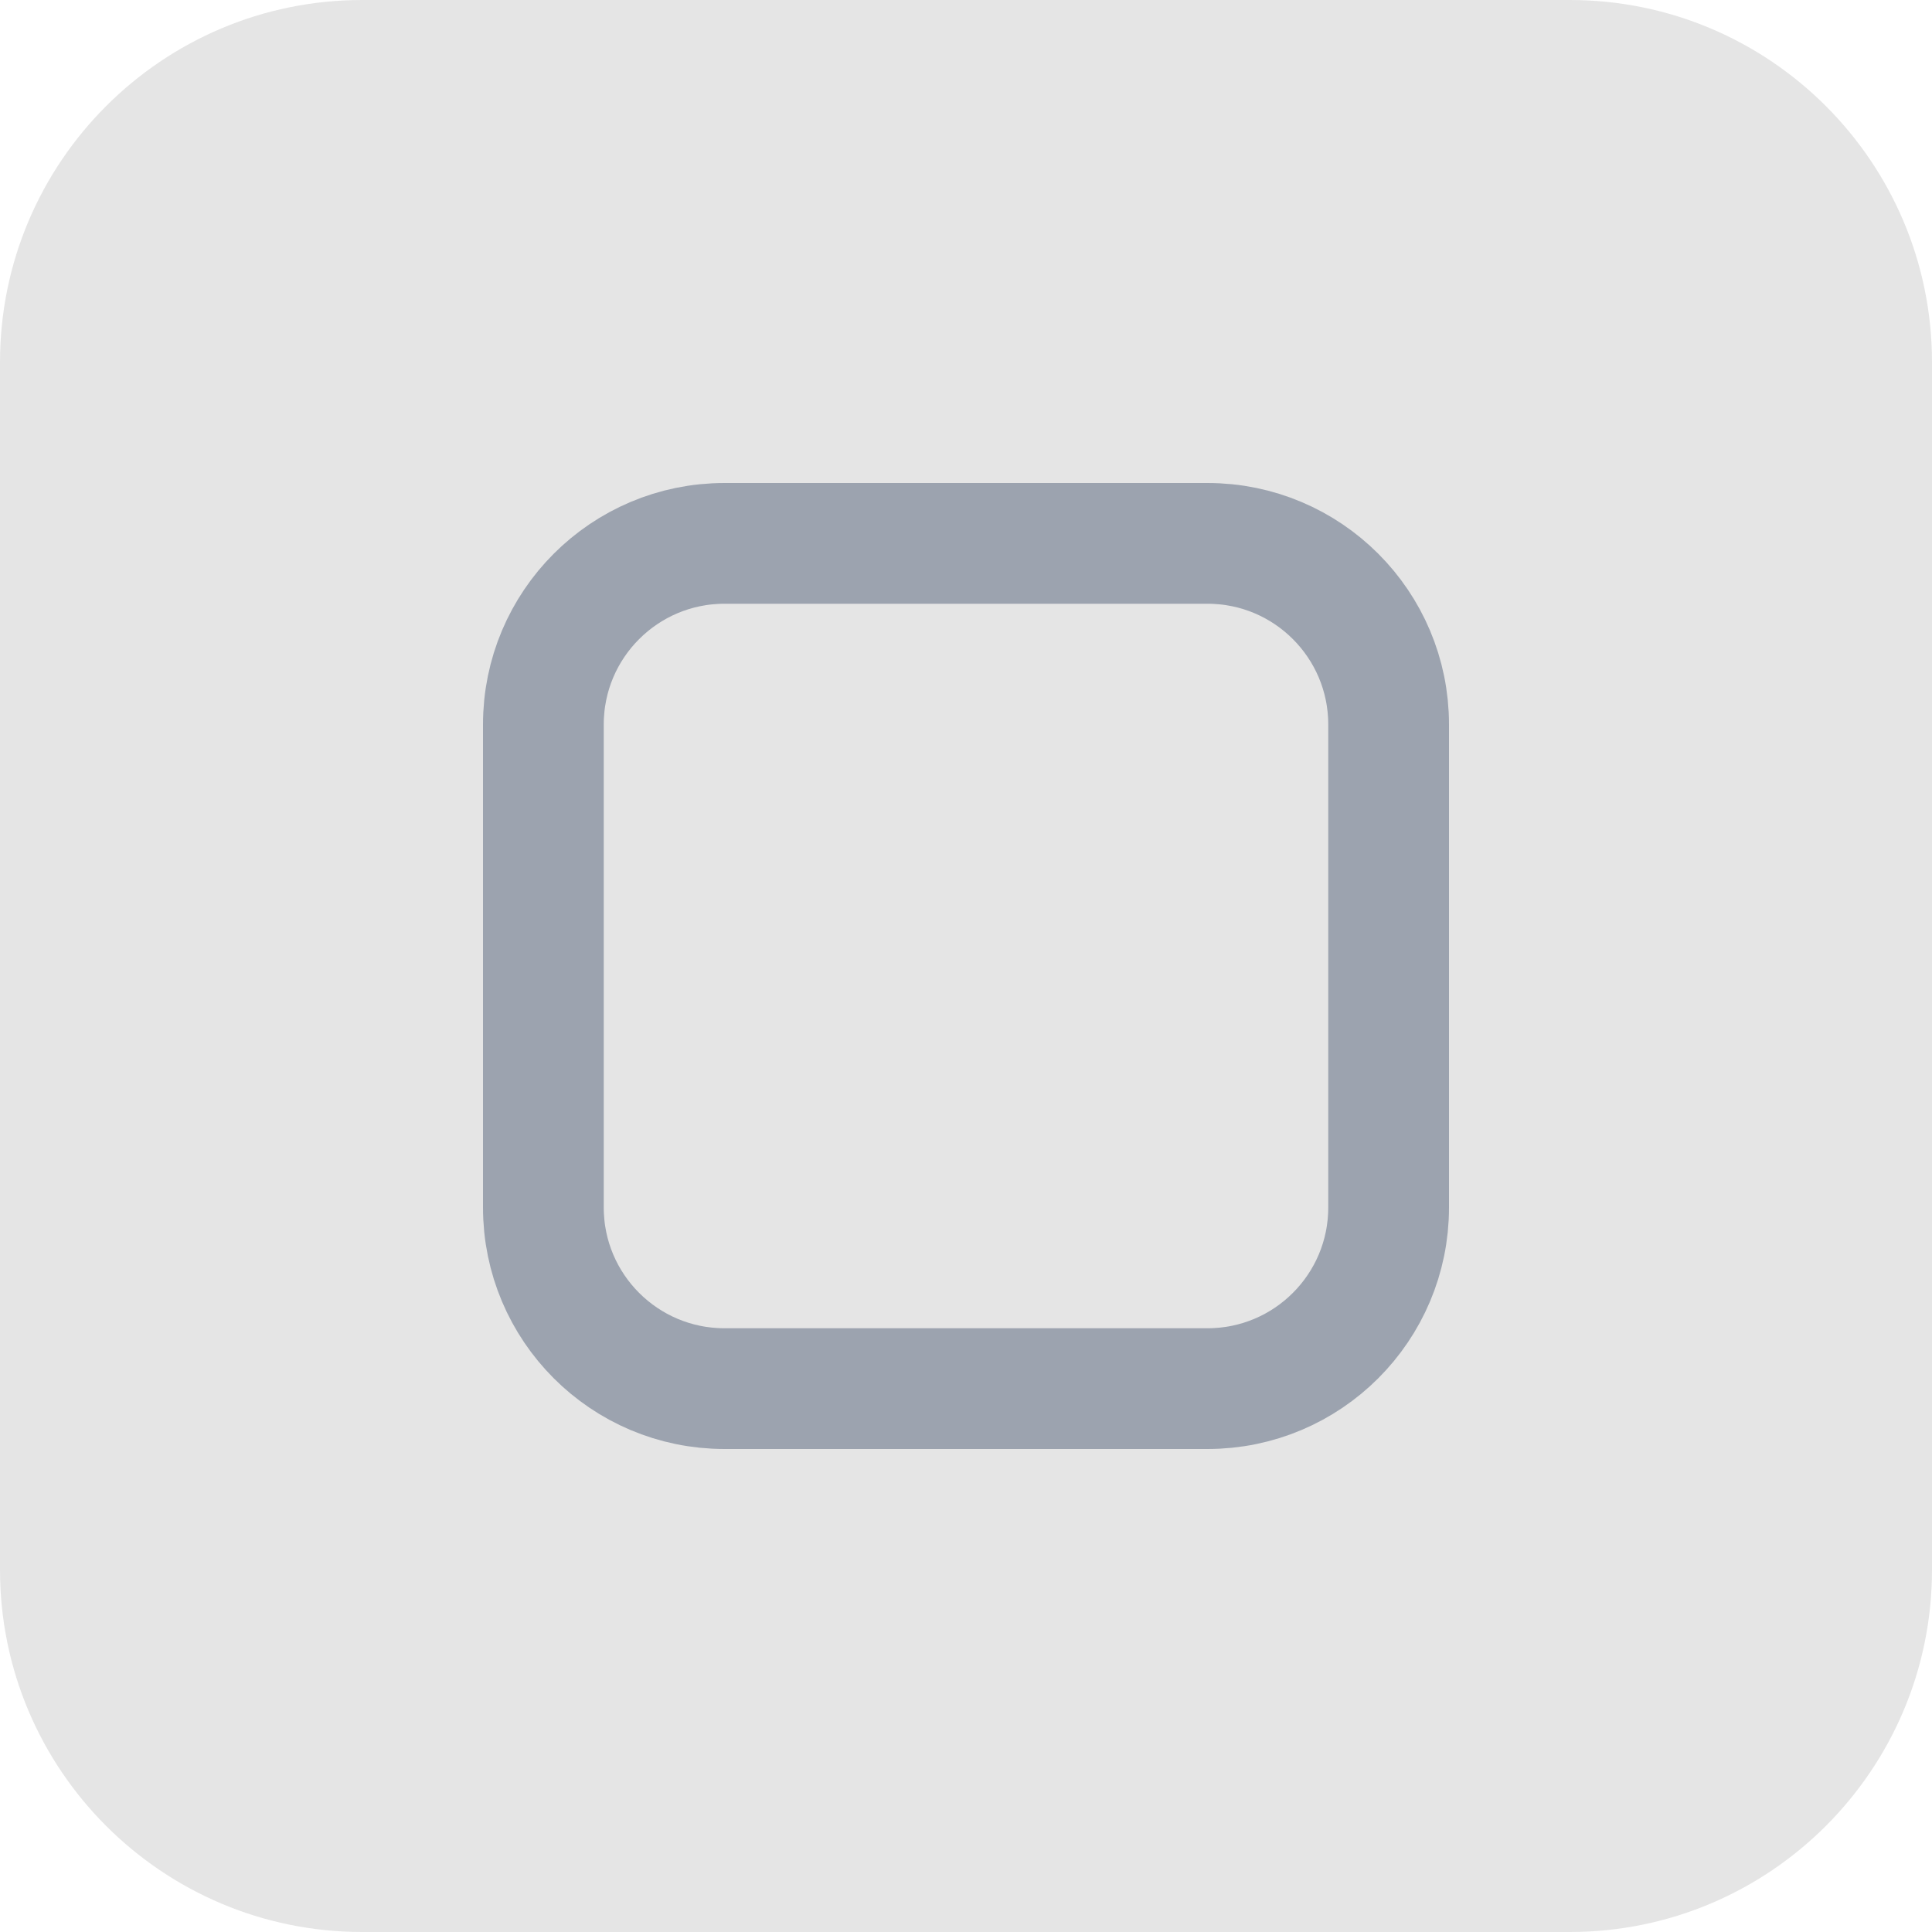
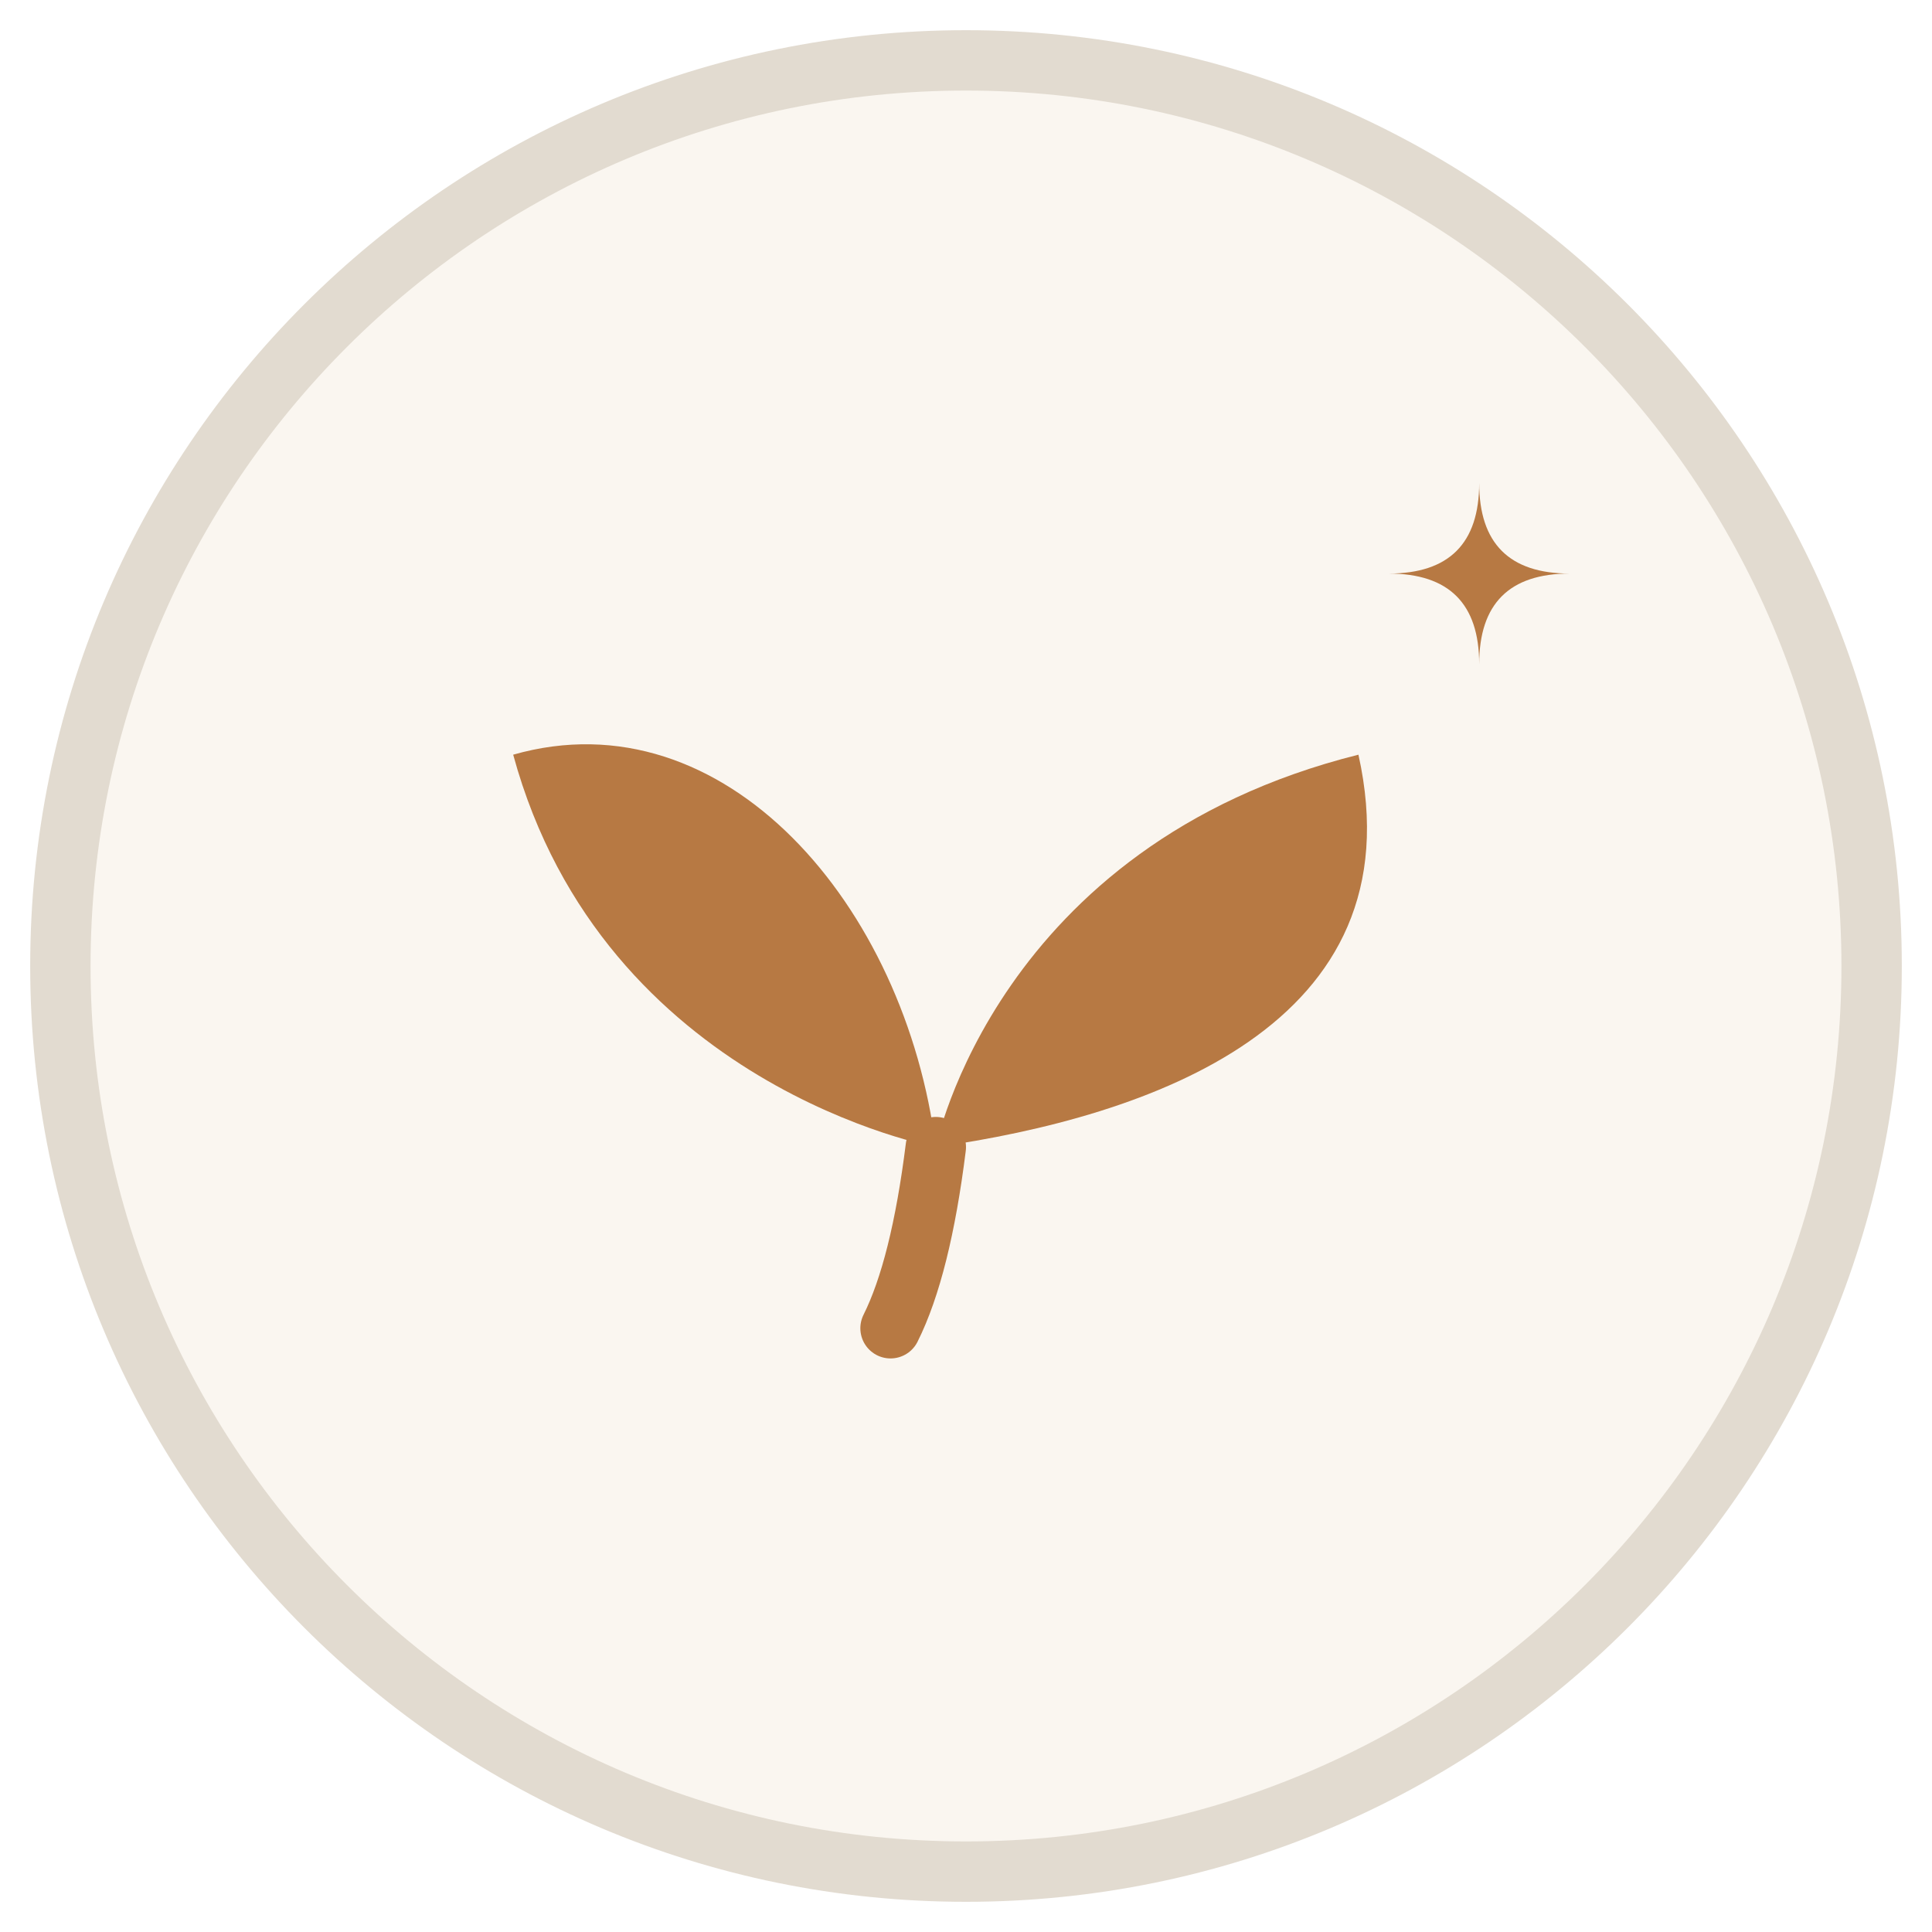
- <svg xmlns="http://www.w3.org/2000/svg" viewBox="0 0 32 32">
-   <rect width="32" height="32" rx="6" fill="#e5e5e5" />
-   <rect x="9" y="9" width="14" height="14" rx="3" fill="none" stroke="#9ca3af" stroke-width="2" />
+ <svg xmlns="http://www.w3.org/2000/svg" viewBox="0 0 64 64">
+   <circle cx="32" cy="32" r="30" fill="#FAF6F0" stroke="#E2DBD0" stroke-width="2" />
+   <path d="M31 38 C31 38 20 36 17 25 C24 23 30 30 31 38 Z" fill="#B77943" />
+   <path d="M31 38 C31 38 33 28 45 25 C47 34 38 37 31 38 Z" fill="#B77943" />
+   <path d="M31 38 Q30.5 42 29.5 44" stroke="#B77943" stroke-width="2" stroke-linecap="round" fill="none" />
+   <path d="M49 16 Q49 19 52 19 Q49 19 49 22 Q49 19 46 19 Q49 19 49 16 Z" fill="#B77943" />
</svg>
